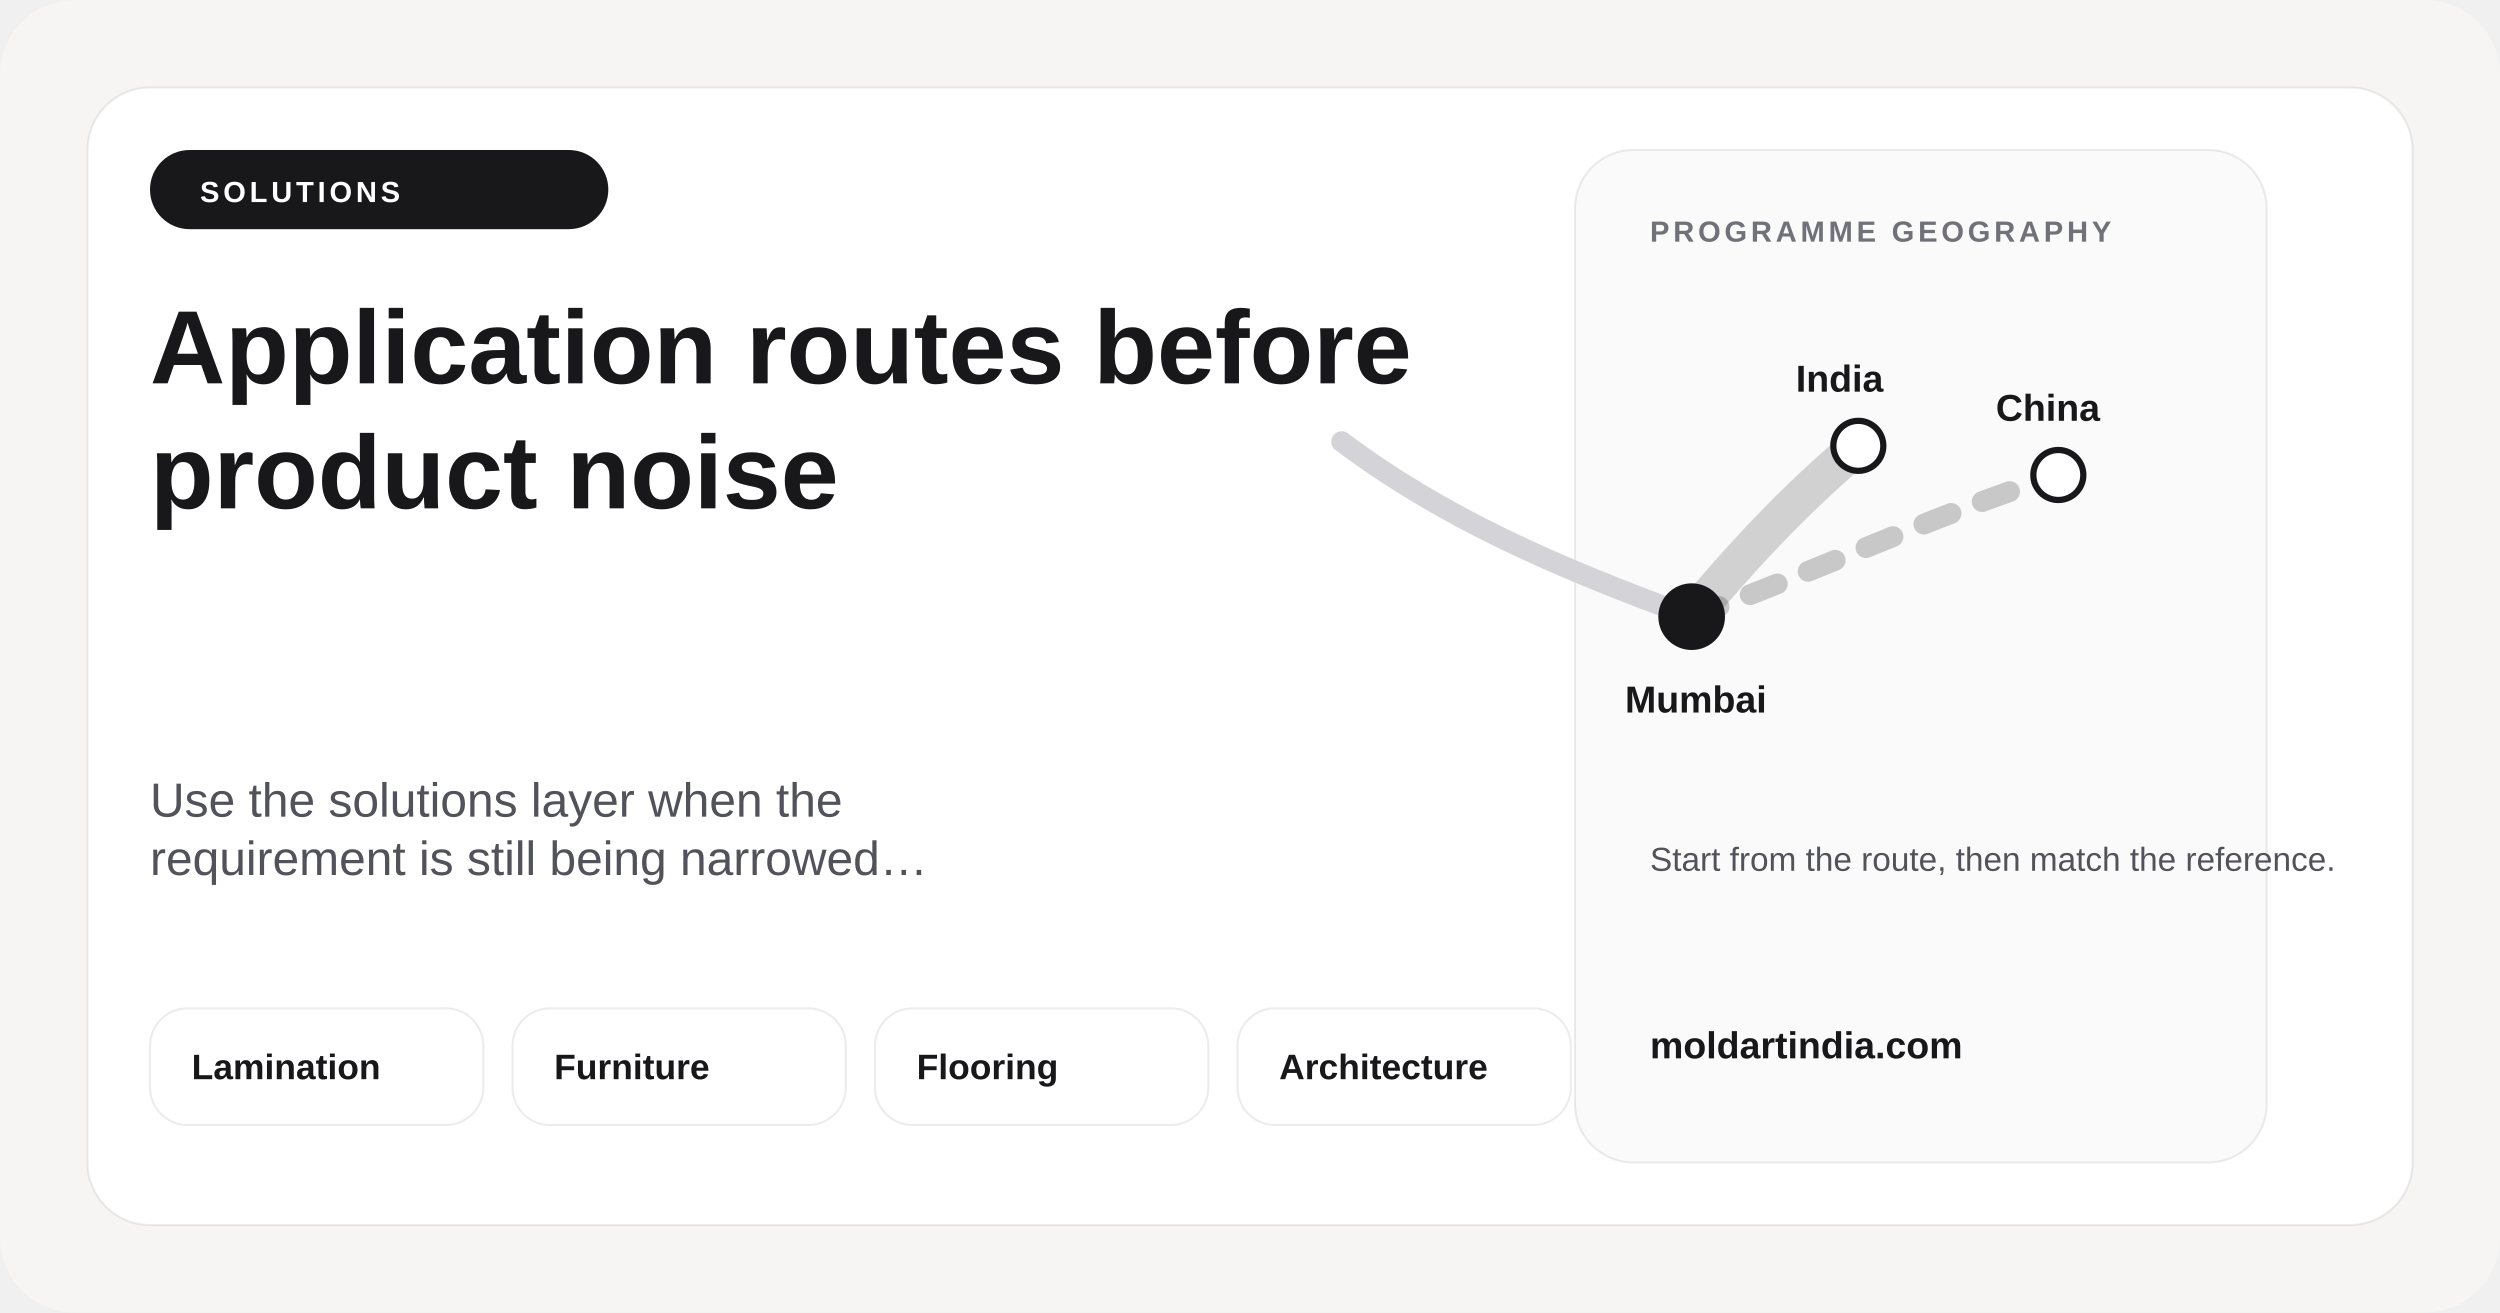
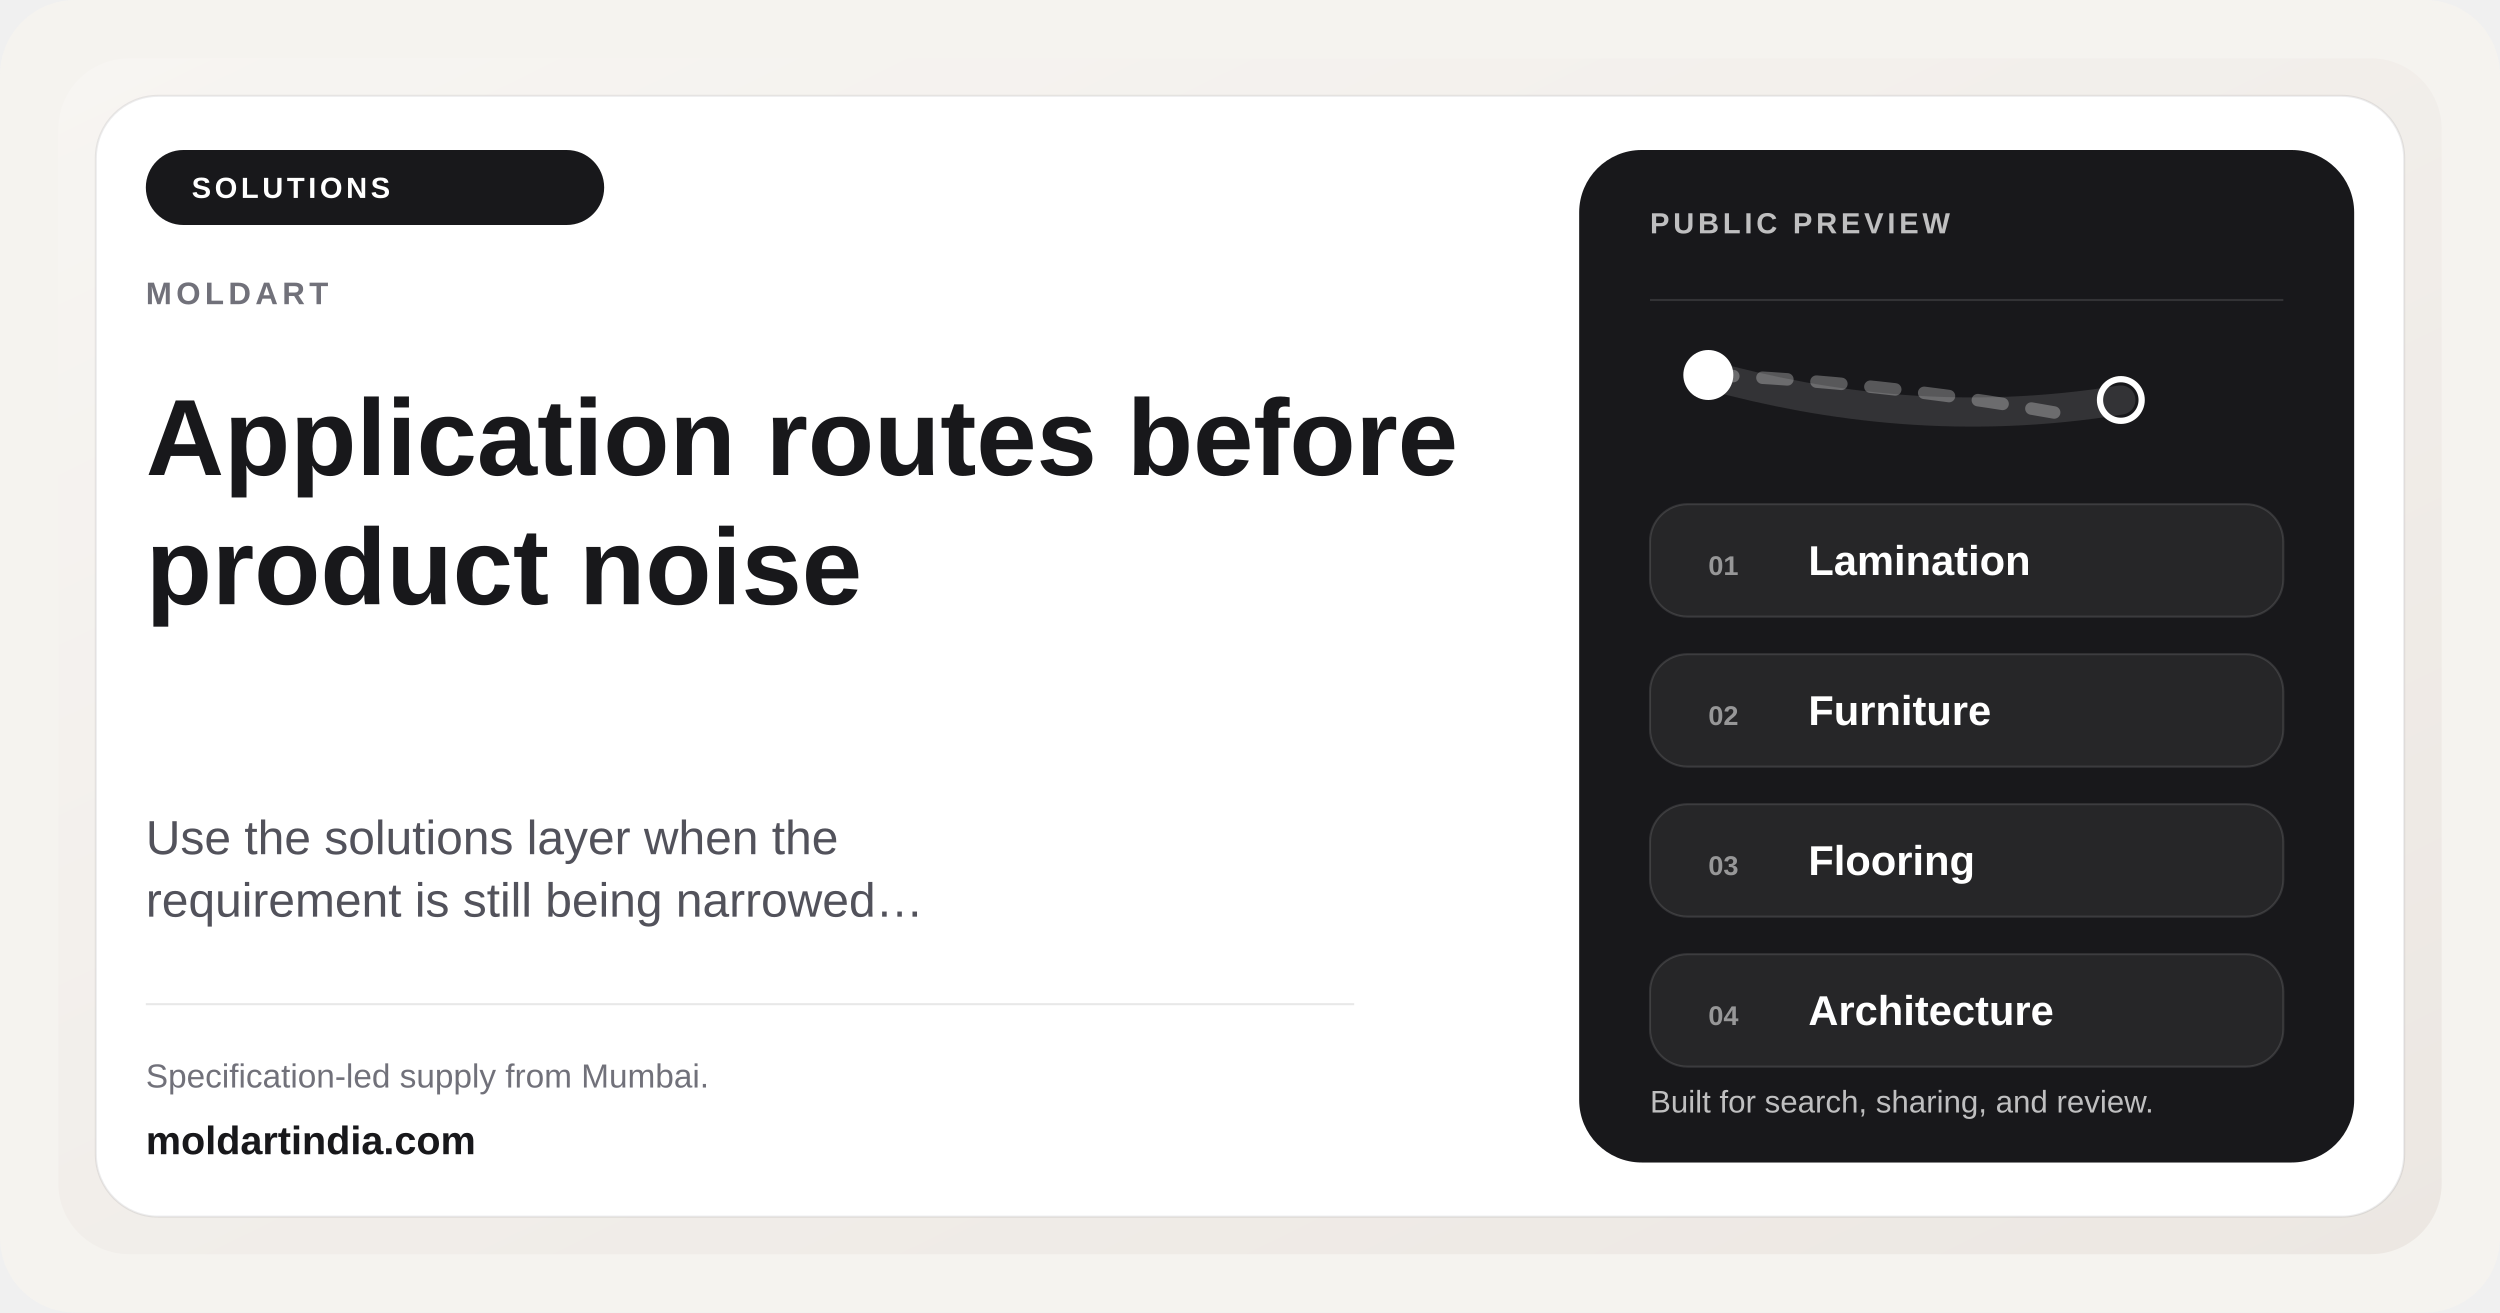
<svg xmlns="http://www.w3.org/2000/svg" width="1200" height="630" viewBox="0 0 1200 630" role="img" aria-label="Application routes before product noise">
-   <rect width="1200" height="630" rx="36" fill="#f6f5f4" />
-   <rect x="42" y="42" width="1116" height="546" rx="30" fill="#ffffff" stroke="rgba(24,24,27,0.08)" />
-   <rect x="72" y="72" width="220" height="38" rx="19" fill="#18181b" />
-   <text x="96" y="97" font-family="Arial, sans-serif" font-size="14" font-weight="700" fill="#ffffff" letter-spacing="1.8">SOLUTIONS</text>
-   <text x="72" y="184" font-family="Arial, sans-serif" font-size="50" font-weight="700" fill="#18181b">Application routes before</text>
-   <text x="72" y="244" font-family="Arial, sans-serif" font-size="50" font-weight="700" fill="#18181b">product noise</text>
-   <text x="72" y="392" font-family="Arial, sans-serif" font-size="23" fill="#52525b">Use the solutions layer when the</text>
-   <text x="72" y="420" font-family="Arial, sans-serif" font-size="23" fill="#52525b">requirement is still being narrowed…</text>
-   <rect x="72" y="484" width="160" height="56" rx="18" fill="#ffffff" stroke="rgba(24,24,27,0.08)" />
-   <text x="92" y="518" font-family="Arial, sans-serif" font-size="17" font-weight="700" fill="#18181b">Lamination</text>
-   <rect x="246" y="484" width="160" height="56" rx="18" fill="#ffffff" stroke="rgba(24,24,27,0.08)" />
-   <text x="266" y="518" font-family="Arial, sans-serif" font-size="17" font-weight="700" fill="#18181b">Furniture</text>
-   <rect x="420" y="484" width="160" height="56" rx="18" fill="#ffffff" stroke="rgba(24,24,27,0.08)" />
-   <text x="440" y="518" font-family="Arial, sans-serif" font-size="17" font-weight="700" fill="#18181b">Flooring</text>
-   <rect x="594" y="484" width="160" height="56" rx="18" fill="#ffffff" stroke="rgba(24,24,27,0.08)" />
-   <text x="614" y="518" font-family="Arial, sans-serif" font-size="17" font-weight="700" fill="#18181b">Architecture</text>
-   <rect x="756" y="72" width="332" height="486" rx="28" fill="#fafafa" stroke="rgba(24,24,27,0.08)" />
-   <text x="792" y="116" font-family="Arial, sans-serif" font-size="14" font-weight="700" fill="#71717a" letter-spacing="1.8">PROGRAMME GEOGRAPHY</text>
-   <path d="M812 296C842 260 866 236 892 214" fill="none" stroke="#18181b" stroke-opacity="0.18" stroke-width="18" stroke-linecap="round" />
-   <path d="M812 296C868 276 926 248 988 228" fill="none" stroke="#18181b" stroke-opacity="0.22" stroke-width="10" stroke-dasharray="14 16" stroke-linecap="round" />
-   <path d="M812 296C746 272 692 248 644 212" fill="none" stroke="#d4d4d8" stroke-width="10" stroke-linecap="round" />
-   <circle cx="812" cy="296" r="16" fill="#18181b" />
-   <circle cx="892" cy="214" r="12" fill="#ffffff" stroke="#18181b" stroke-width="3" />
-   <circle cx="988" cy="228" r="12" fill="#ffffff" stroke="#18181b" stroke-width="3" />
-   <text x="780" y="342" font-family="Arial, sans-serif" font-size="18" font-weight="700" fill="#18181b">Mumbai</text>
-   <text x="862" y="188" font-family="Arial, sans-serif" font-size="18" font-weight="700" fill="#18181b">India</text>
-   <text x="958" y="202" font-family="Arial, sans-serif" font-size="18" font-weight="700" fill="#18181b">China</text>
-   <text x="792" y="418" font-family="Arial, sans-serif" font-size="16" fill="#52525b">Start from the route, then match the reference.</text>
-   <text x="792" y="508" font-family="Arial, sans-serif" font-size="18" font-weight="700" fill="#18181b">moldartindia.com</text>
+   <defs>
+     <linearGradient id="posterGlow" x1="0" y1="0" x2="1" y2="1">
+       <stop offset="0%" stop-color="#f7f5f2" />
+       <stop offset="100%" stop-color="#ece7e2" />
+     </linearGradient>
+   </defs>
+   <rect width="1200" height="630" rx="36" fill="#f5f3ef" />
+   <rect x="28" y="28" width="1144" height="574" rx="34" fill="url(#posterGlow)" />
+   <rect x="46" y="46" width="1108" height="538" rx="30" fill="#ffffff" stroke="rgba(24,24,27,0.08)" />
+   <rect x="70" y="72" width="220" height="36" rx="18" fill="#18181b" />
+   <text x="92" y="95" font-family="Arial, sans-serif" font-size="14" font-weight="700" fill="#ffffff" letter-spacing="1.7">SOLUTIONS</text>
+   <text x="70" y="146" font-family="Arial, sans-serif" font-size="15" font-weight="700" fill="#71717a" letter-spacing="2.1">MOLDART</text>
+   <text x="70" y="228" font-family="Arial, sans-serif" font-size="52" font-weight="700" fill="#18181b">Application routes before</text>
+   <text x="70" y="290" font-family="Arial, sans-serif" font-size="52" font-weight="700" fill="#18181b">product noise</text>
+   <text x="70" y="410" font-family="Arial, sans-serif" font-size="23" fill="#52525b">Use the solutions layer when the</text>
+   <text x="70" y="440" font-family="Arial, sans-serif" font-size="23" fill="#52525b">requirement is still being narrowed…</text>
+   <path d="M70 482H650" stroke="rgba(24,24,27,0.10)" stroke-width="1" />
+   <text x="70" y="522" font-family="Arial, sans-serif" font-size="16" fill="#71717a">Specification-led supply from Mumbai.</text>
+   <text x="70" y="554" font-family="Arial, sans-serif" font-size="19" font-weight="700" fill="#18181b">moldartindia.com</text>
+   <rect x="758" y="72" width="372" height="486" rx="30" fill="#18181b" />
+   <text x="792" y="112" font-family="Arial, sans-serif" font-size="14" font-weight="700" fill="rgba(255,255,255,0.72)" letter-spacing="1.8">PUBLIC PREVIEW</text>
+   <path d="M792 144H1096" stroke="rgba(255,255,255,0.12)" stroke-width="1" />
+   <path d="M820 180C878 196 944 204 1018 192" fill="none" stroke="rgba(255,255,255,0.12)" stroke-width="14" stroke-linecap="round" />
+   <path d="M820 180C872 182 930 188 986 198" fill="none" stroke="rgba(255,255,255,0.28)" stroke-width="6" stroke-dasharray="12 14" stroke-linecap="round" />
+   <circle cx="820" cy="180" r="12" fill="#ffffff" />
+   <circle cx="1018" cy="192" r="10" fill="none" stroke="#ffffff" stroke-width="3" />
+   <rect x="792" y="242" width="304" height="54" rx="18" fill="rgba(255,255,255,0.06)" stroke="rgba(255,255,255,0.12)" />
+   <text x="820" y="276" font-family="Arial, sans-serif" font-size="13" font-weight="700" fill="rgba(255,255,255,0.52)">01</text>
+   <text x="868" y="276" font-family="Arial, sans-serif" font-size="20" font-weight="700" fill="#ffffff">Lamination</text>
+   <rect x="792" y="314" width="304" height="54" rx="18" fill="rgba(255,255,255,0.06)" stroke="rgba(255,255,255,0.12)" />
+   <text x="820" y="348" font-family="Arial, sans-serif" font-size="13" font-weight="700" fill="rgba(255,255,255,0.52)">02</text>
+   <text x="868" y="348" font-family="Arial, sans-serif" font-size="20" font-weight="700" fill="#ffffff">Furniture</text>
+   <rect x="792" y="386" width="304" height="54" rx="18" fill="rgba(255,255,255,0.06)" stroke="rgba(255,255,255,0.12)" />
+   <text x="820" y="420" font-family="Arial, sans-serif" font-size="13" font-weight="700" fill="rgba(255,255,255,0.52)">03</text>
+   <text x="868" y="420" font-family="Arial, sans-serif" font-size="20" font-weight="700" fill="#ffffff">Flooring</text>
+   <rect x="792" y="458" width="304" height="54" rx="18" fill="rgba(255,255,255,0.06)" stroke="rgba(255,255,255,0.12)" />
+   <text x="820" y="492" font-family="Arial, sans-serif" font-size="13" font-weight="700" fill="rgba(255,255,255,0.52)">04</text>
+   <text x="868" y="492" font-family="Arial, sans-serif" font-size="20" font-weight="700" fill="#ffffff">Architecture</text>
+   <text x="792" y="534" font-family="Arial, sans-serif" font-size="15" fill="rgba(255,255,255,0.72)">Built for search, sharing, and review.</text>
</svg>
